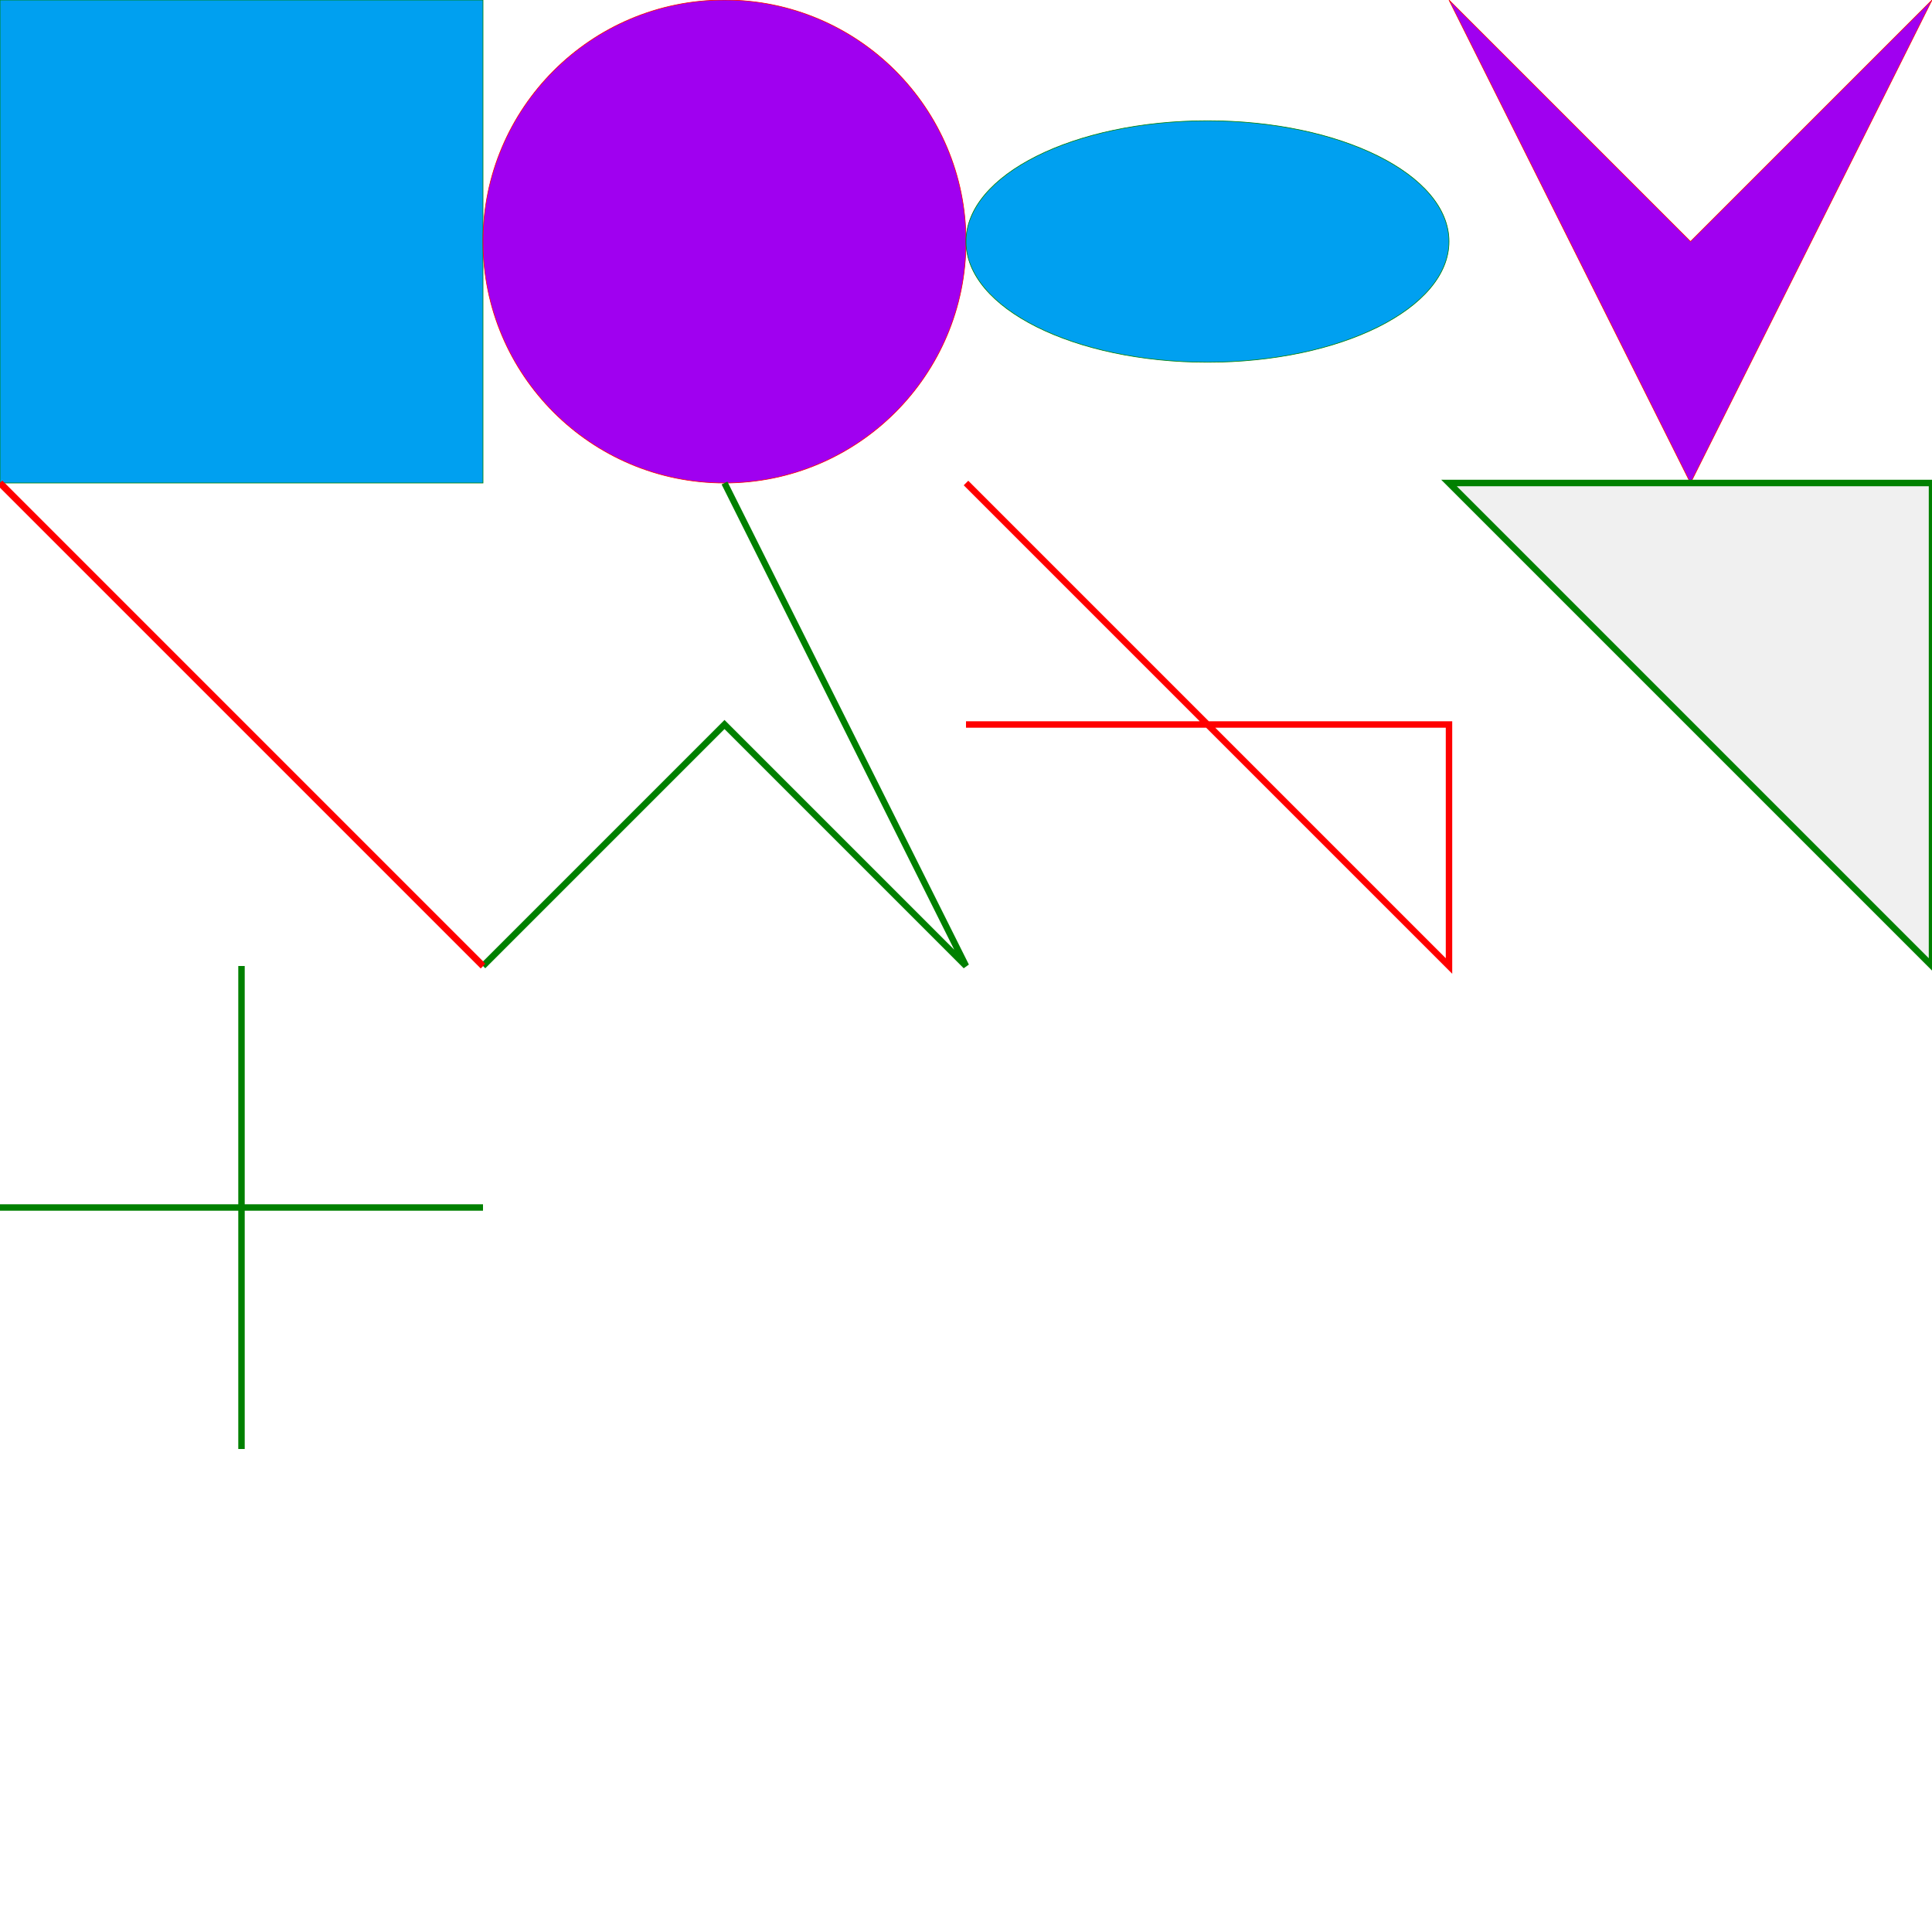
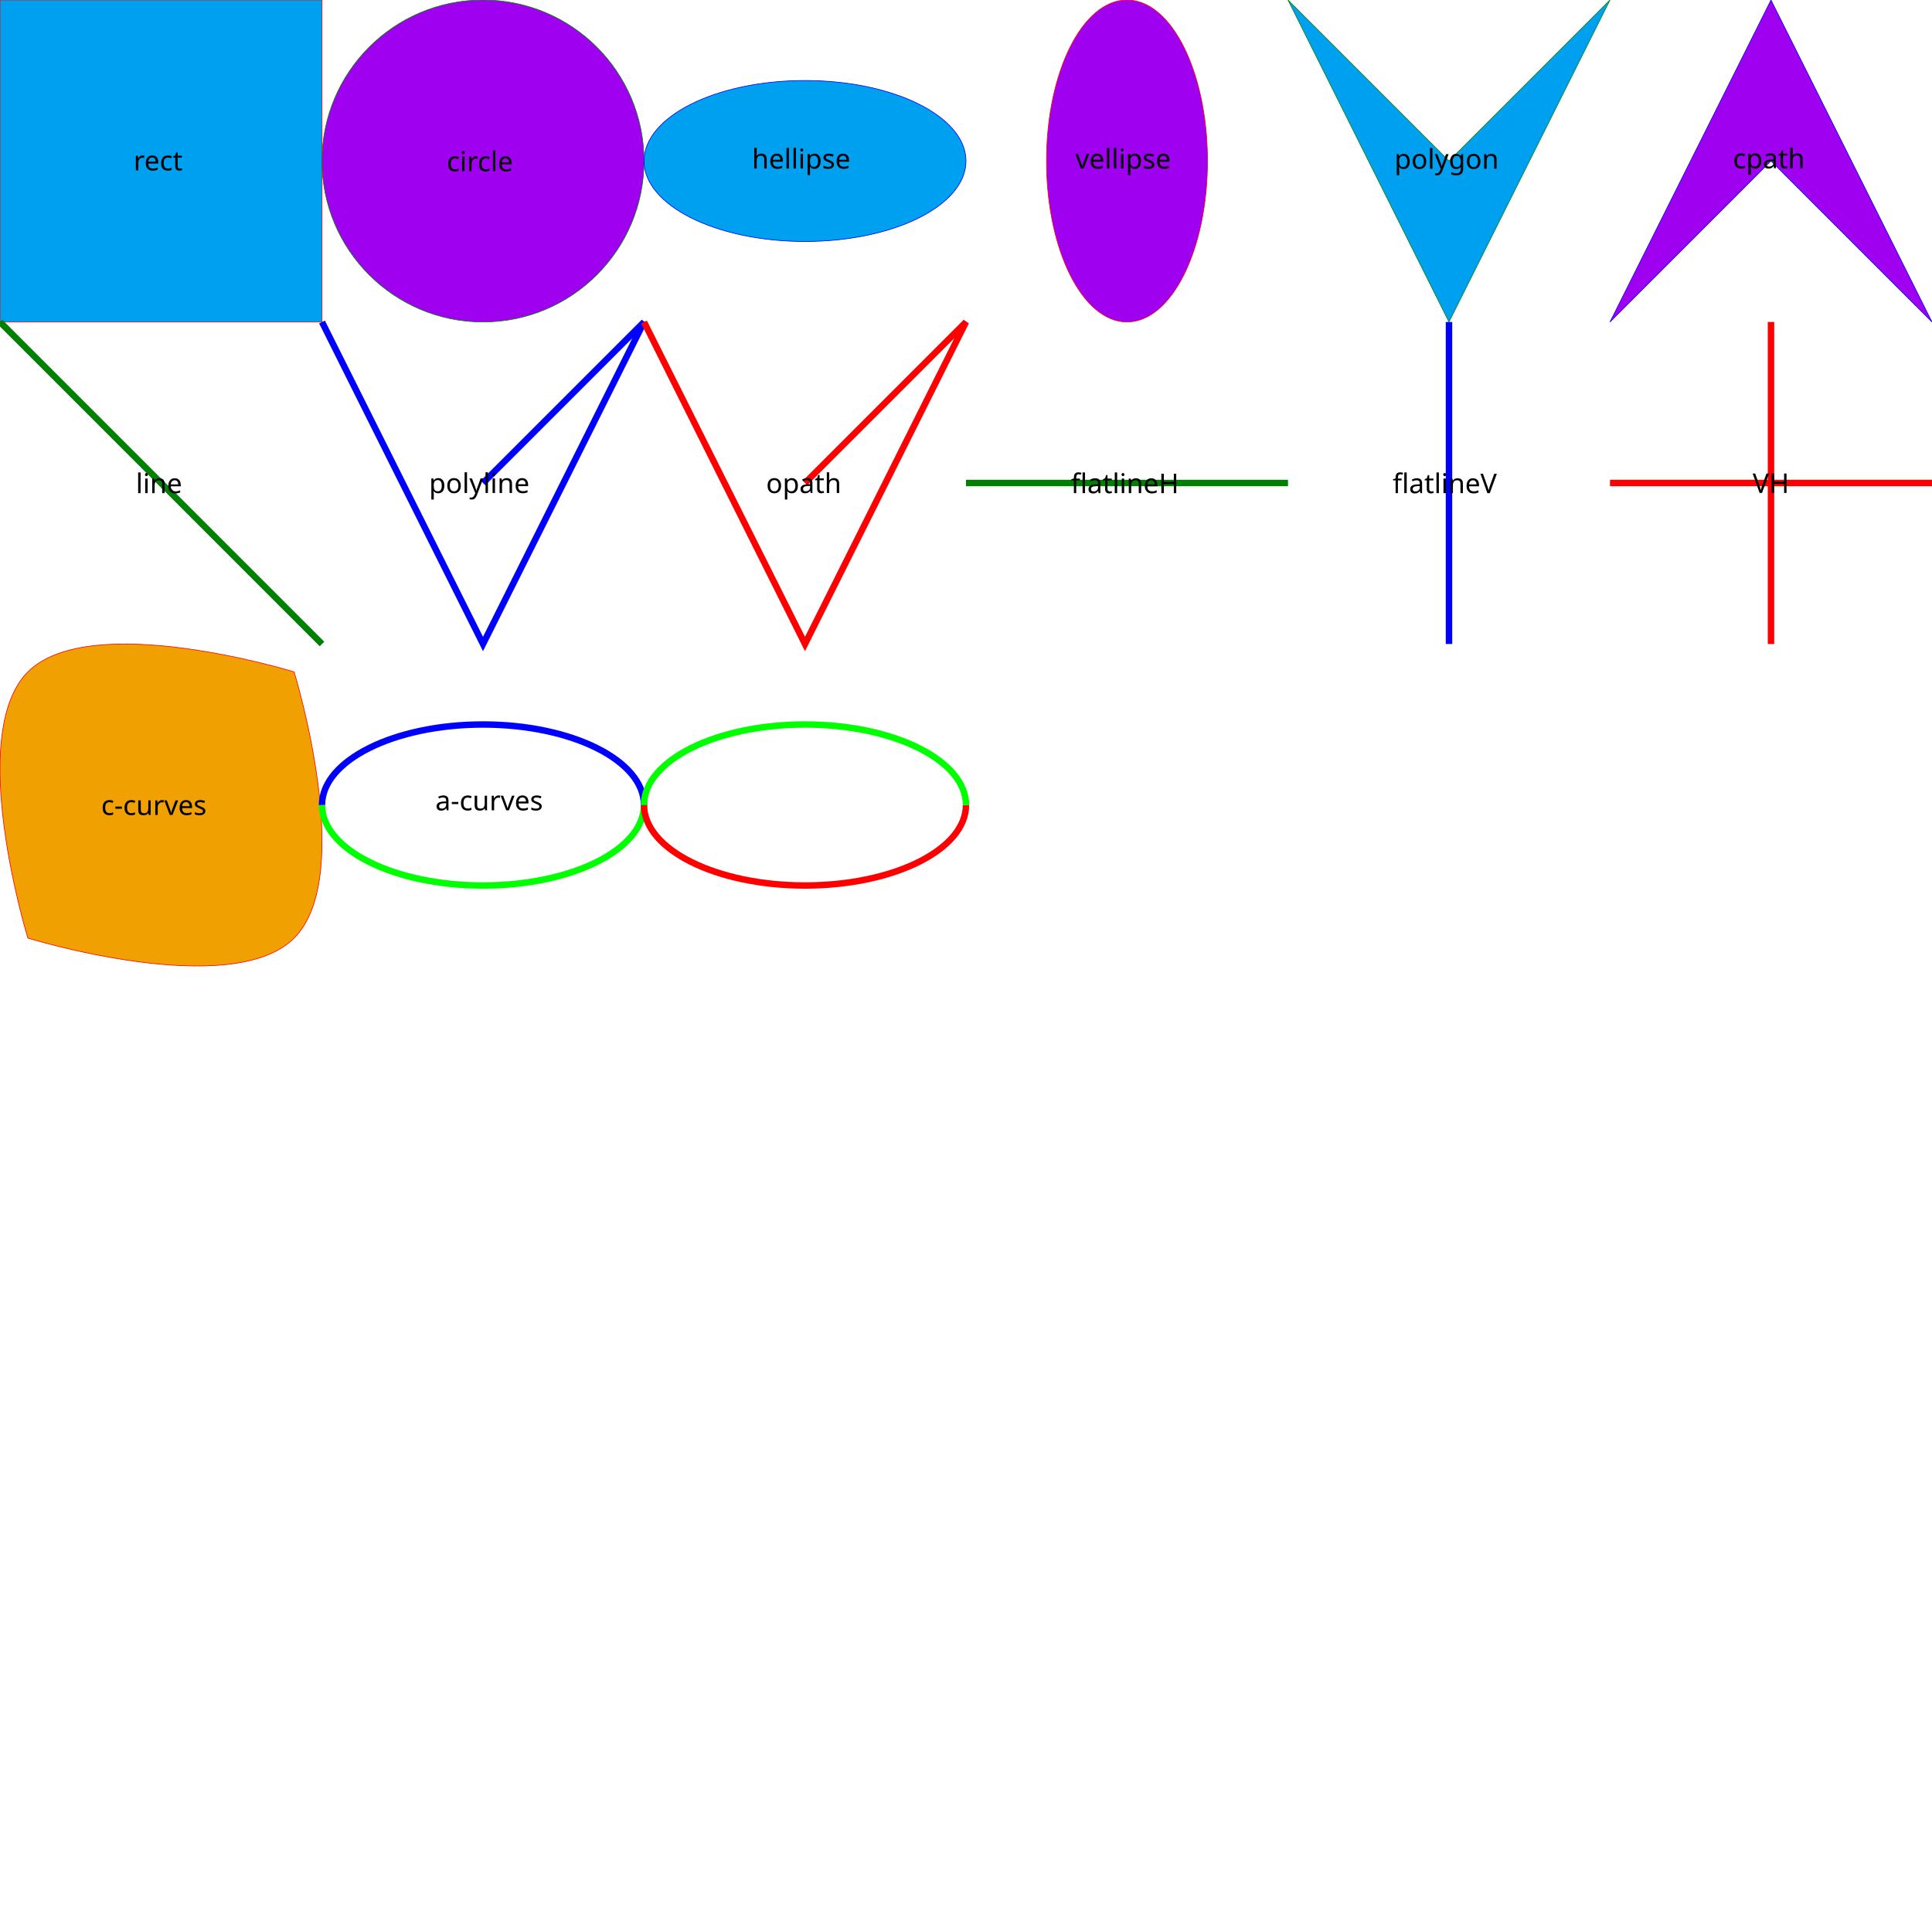
- <svg xmlns="http://www.w3.org/2000/svg" width="300mm" height="300mm" viewBox="0 0 300 300" version="1.1" id="svg1">
-   <defs id="defs1" />
-   <rect id="rect" x="0" y="0" width="75" height="75" stroke="green" stroke-width="0.1" fill="#00a0f0" />
-   <circle id="circle" cx="112.5" cy="37.5" r="37.5" stroke="red" stroke-width="0.1" fill="#a000f0" />
-   <ellipse id="ellipse" cx="187.5" cy="37.5" rx="37.5" ry="18.75" stroke="green" stroke-width="0.1" fill="#00a0f0" />
-   <polygon points="225,0, 262.5,75, 300,0, 262.5,37.5" stroke="red" stroke-width="0.1" fill="#a000f0" />
-   <line id="line" x1="0" y1="75" x2="75" y2="150" stroke="red" fill="none" />
-   <polyline points="75,150, 112.5,112.5, 150,150, 112.5,75" stroke="green" fill="none" stroke-linecap="butt" />
-   <path d="M150,75 225,150, 225,112.5, 150,112.5" stroke="red" fill="none" stroke-linecap="butt" />
-   <path d="M225,75 300,75 300,150 Z" stroke="green" fill="#f0f0f0" />
-   <line id="line" x1="0" y1="75" x2="75" y2="150" stroke="red" fill="none" stroke-linecap="butt" />
-   <line id="flatlineH" x1="0" y1="187.5" x2="75" y2="187.5" stroke="green" fill="none" stroke-linecap="butt" />
-   <line id="flatlineV" x1="37.5" y1="150" x2="37.5" y2="225" stroke="green" fill="none" stroke-linecap="butt" />
+ <svg xmlns="http://www.w3.org/2000/svg" width="300mm" height="300mm" viewBox="0 0 300 300" version="1.1" id="basic-shapes">
+   <defs id="defs1">
+     <rect x="-86.622" y="225.621" width="1261.058" height="110.796" id="rect5" />
+     <rect x="-94.68" y="243.751" width="1248.971" height="94.68" id="rect4" />
+   </defs>
+   <rect id="rect" x="0" y="0" width="50" height="50" stroke="red" stroke-width="0.1" fill="#00a0f0" />
+   <circle id="circle" cx="75" cy="25" r="25" stroke="green" stroke-width="0.1" fill="#a000f0" />
+   <ellipse id="hellipse" cx="125" cy="25" rx="25" ry="12.50" stroke="blue" stroke-width="0.1" fill="#00a0f0" />
+   <ellipse id="vellipse" cx="175" cy="25" rx="12.5" ry="25" stroke="red" stroke-width="0.1" fill="#00a0f0" style="fill:#a000f0;fill-opacity:1" />
+   <polygon points="200,0, 225,50, 250,0, 225,25" stroke="green" stroke-width="0.1" fill="#a000f0" id="polygon" style="fill:#00a0f0;fill-opacity:1" />
+   <path d="M250,50 275,0 300,50 275,25 Z" stroke="blue" fill="#f0f0f0" id="cpath" style="fill:#a000f0;fill-opacity:1;stroke-width:0.1;stroke-dasharray:none" />
+   <line id="line" x1="0" y1="50" x2="50" y2="100" stroke="green" fill="none" />
+   <polyline points="50,50 75,100 100,50 75,75" stroke="blue" fill="none" stroke-linecap="butt" id="polyline" />
+   <path d="M100,50 125,100 150,50 125,75" stroke="red" fill="none" stroke-linecap="butt" id="opath" />
+   <line id="flatlineH" x1="150" y1="75" x2="200" y2="75" stroke="green" fill="none" stroke-linecap="butt" />
+   <line id="flatlineV" x1="225" y1="50" x2="225" y2="100" stroke="blue" fill="none" stroke-linecap="butt" />
+   <path id="VH" d="M250,75 h50 M275,50 v50" stroke="red" fill="none" stroke-linecap="butt" />
+   <path id="c-curves" style="fill:#f0a000;stroke-width:0.1;stroke:#ff0000" d="M 4.331,104.331 c 9.744,-9.744 41.339,0 41.339,0 0,0 9.744,31.595 0,41.339 -9.744,9.744 -41.339,0 -41.339,0 0,0 -9.744,-31.595 0,-41.339 z" />
+   <path id="a-curves-lower" d="M 50,125 a 25,12.5 180 0 0 50,0" style="stroke:#00ff00;fill:none" />
+   <path id="a-curves-upper" d="M 100,125 a 25,12.5 180 0 0 -50,0" style="stroke:#0000ff;fill:none" />
+   <path id="a-curves2-lower" d="M 100,125 a 25,12.5 -180 0 0 50,0" style="stroke:#ff0000;fill:none" />
+   <path id="a-curves2-upper" d="M 150,125 a 25,12.5 -180 0 0 -50,0" style="stroke:#00ff00;fill:none" />
+   <g id="layer1">
+     <text xml:space="preserve" style="font-size:4.233px;font-family:sans-serif;-inkscape-font-specification:sans-serif;text-align:start;writing-mode:lr-tb;direction:ltr;text-anchor:start;fill:#000000;stroke-width:0.3" x="20.738" y="26.457" id="t_rect" transform="scale(1.000031,0.9999694)">
+       <tspan id="tspan2" style="text-align:start;text-anchor:start;stroke-width:0.3" x="20.738" y="26.457">rect</tspan>
+     </text>
+     <text xml:space="preserve" style="font-size:4.233px;font-family:sans-serif;-inkscape-font-specification:sans-serif;text-align:start;writing-mode:lr-tb;direction:ltr;text-anchor:start;fill:#000000;stroke-width:0.3" x="69.364" y="26.579" id="t_circle" transform="scale(1.000031,0.9999694)">
+       <tspan id="tspan2-7" style="text-align:start;text-anchor:start;stroke-width:0.3" x="69.364" y="26.579">circle</tspan>
+     </text>
+     <text xml:space="preserve" style="font-size:4.233px;font-family:sans-serif;-inkscape-font-specification:sans-serif;text-align:start;writing-mode:lr-tb;direction:ltr;text-anchor:start;fill:#000000;stroke-width:0.3" x="116.76" y="26.169" id="t_hellipse" transform="scale(1.000031,0.9999694)">
+       <tspan id="tspan2-7-5" style="text-align:start;text-anchor:start;stroke-width:0.3" x="116.76" y="26.169">hellipse</tspan>
+     </text>
+     <text xml:space="preserve" style="font-size:4.233px;font-family:sans-serif;-inkscape-font-specification:sans-serif;text-align:start;writing-mode:lr-tb;direction:ltr;text-anchor:start;fill:#000000;stroke-width:0.3" x="166.976" y="26.169" id="t_vellipse" transform="scale(1.000031,0.9999694)">
+       <tspan id="tspan2-7-5-9" style="text-align:start;text-anchor:start;stroke-width:0.3" x="166.976" y="26.169">vellipse</tspan>
+     </text>
+     <text xml:space="preserve" style="font-size:4.233px;font-family:sans-serif;-inkscape-font-specification:sans-serif;text-align:start;writing-mode:lr-tb;direction:ltr;text-anchor:start;fill:#000000;stroke-width:0.3" x="216.521" y="26.207" id="t_polygon" transform="scale(1.000031,0.9999694)">
+       <tspan id="tspan2-7-5-9-7" style="text-align:start;text-anchor:start;stroke-width:0.3" x="216.521" y="26.207">polygon</tspan>
+     </text>
+     <text xml:space="preserve" style="font-size:4.233px;font-family:sans-serif;-inkscape-font-specification:sans-serif;text-align:start;writing-mode:lr-tb;direction:ltr;text-anchor:start;fill:#000000;stroke-width:0.3" x="269.079" y="26.13" id="t_cpath" transform="scale(1.000031,0.9999694)">
+       <tspan id="tspan2-7-5-9-7-3" style="text-align:start;text-anchor:start;stroke-width:0.3" x="269.079" y="26.13">cpath</tspan>
+     </text>
+     <text xml:space="preserve" style="font-size:4.233px;font-family:sans-serif;-inkscape-font-specification:sans-serif;text-align:start;writing-mode:lr-tb;direction:ltr;text-anchor:start;fill:#000000;stroke-width:0.3" x="21.093" y="76.58" id="t_line" transform="scale(1.000031,0.9999694)">
+       <tspan id="tspan2-6" style="text-align:start;text-anchor:start;stroke-width:0.3" x="21.093" y="76.58">line</tspan>
+     </text>
+     <text xml:space="preserve" style="font-size:4.233px;font-family:sans-serif;-inkscape-font-specification:sans-serif;text-align:start;writing-mode:lr-tb;direction:ltr;text-anchor:start;fill:#000000;stroke-width:0.3" x="66.619" y="76.552" id="t_polyline" transform="scale(1.000031,0.9999694)">
+       <tspan id="tspan2-7-1" style="text-align:start;text-anchor:start;stroke-width:0.3" x="66.619" y="76.552">polyline</tspan>
+     </text>
+     <text xml:space="preserve" style="font-size:4.233px;font-family:sans-serif;-inkscape-font-specification:sans-serif;text-align:start;writing-mode:lr-tb;direction:ltr;text-anchor:start;fill:#000000;stroke-width:0.3" x="118.952" y="76.552" id="t_opath" transform="scale(1.000031,0.9999694)">
+       <tspan id="tspan2-7-5-7" style="text-align:start;text-anchor:start;stroke-width:0.3" x="118.952" y="76.552">opath</tspan>
+     </text>
+     <text xml:space="preserve" style="font-size:4.233px;font-family:sans-serif;-inkscape-font-specification:sans-serif;text-align:start;writing-mode:lr-tb;direction:ltr;text-anchor:start;fill:#000000;stroke-width:0.3" x="166.282" y="76.581" id="t_flatlineH" transform="scale(1.000031,0.9999694)">
+       <tspan id="tspan2-7-5-9-2" style="text-align:start;text-anchor:start;stroke-width:0.3" x="166.282" y="76.581">flatlineH</tspan>
+     </text>
+     <text xml:space="preserve" style="font-size:4.233px;font-family:sans-serif;-inkscape-font-specification:sans-serif;text-align:start;writing-mode:lr-tb;direction:ltr;text-anchor:start;fill:#000000;stroke-width:0.3" x="216.234" y="76.581" id="t_flatlineV" transform="scale(1.000031,0.9999694)">
+       <tspan id="tspan2-7-5-9-7-2" style="text-align:start;text-anchor:start;stroke-width:0.3" x="216.234" y="76.581">flatlineV</tspan>
+     </text>
+     <text xml:space="preserve" style="font-size:4.233px;font-family:sans-serif;-inkscape-font-specification:sans-serif;text-align:start;writing-mode:lr-tb;direction:ltr;text-anchor:start;fill:#000000;stroke-width:0.3" x="272.143" y="76.545" id="t_VH" transform="scale(1.000031,0.9999694)">
+       <tspan id="tspan2-7-5-9-7-3-7" style="text-align:start;text-anchor:start;stroke-width:0.3" x="272.143" y="76.545">VH</tspan>
+     </text>
+     <text xml:space="preserve" style="font-size:4.233px;font-family:sans-serif;-inkscape-font-specification:sans-serif;text-align:start;writing-mode:lr-tb;direction:ltr;text-anchor:start;fill:#000000;stroke-width:0.3" x="15.71" y="126.543" id="t_c-curves" transform="scale(1.00002,0.9999805)">
+       <tspan id="tspan2-6-2" style="text-align:start;text-anchor:start;stroke-width:0.3" x="15.71" y="126.543">c-curves</tspan>
+     </text>
+     <text xml:space="preserve" style="font-size:4.233px;font-family:sans-serif;-inkscape-font-specification:sans-serif;text-align:start;writing-mode:lr-tb;direction:ltr;text-anchor:start;fill:#000000;stroke-width:0.3" x="67.607" y="125.829" id="t_a-curves" transform="scale(1.00002,0.9999805)">
+       <tspan id="tspan2-6-2-7" style="text-align:start;text-anchor:start;stroke-width:0.3" x="67.607" y="125.829">a-curves</tspan>
+     </text>
+   </g>
</svg>
